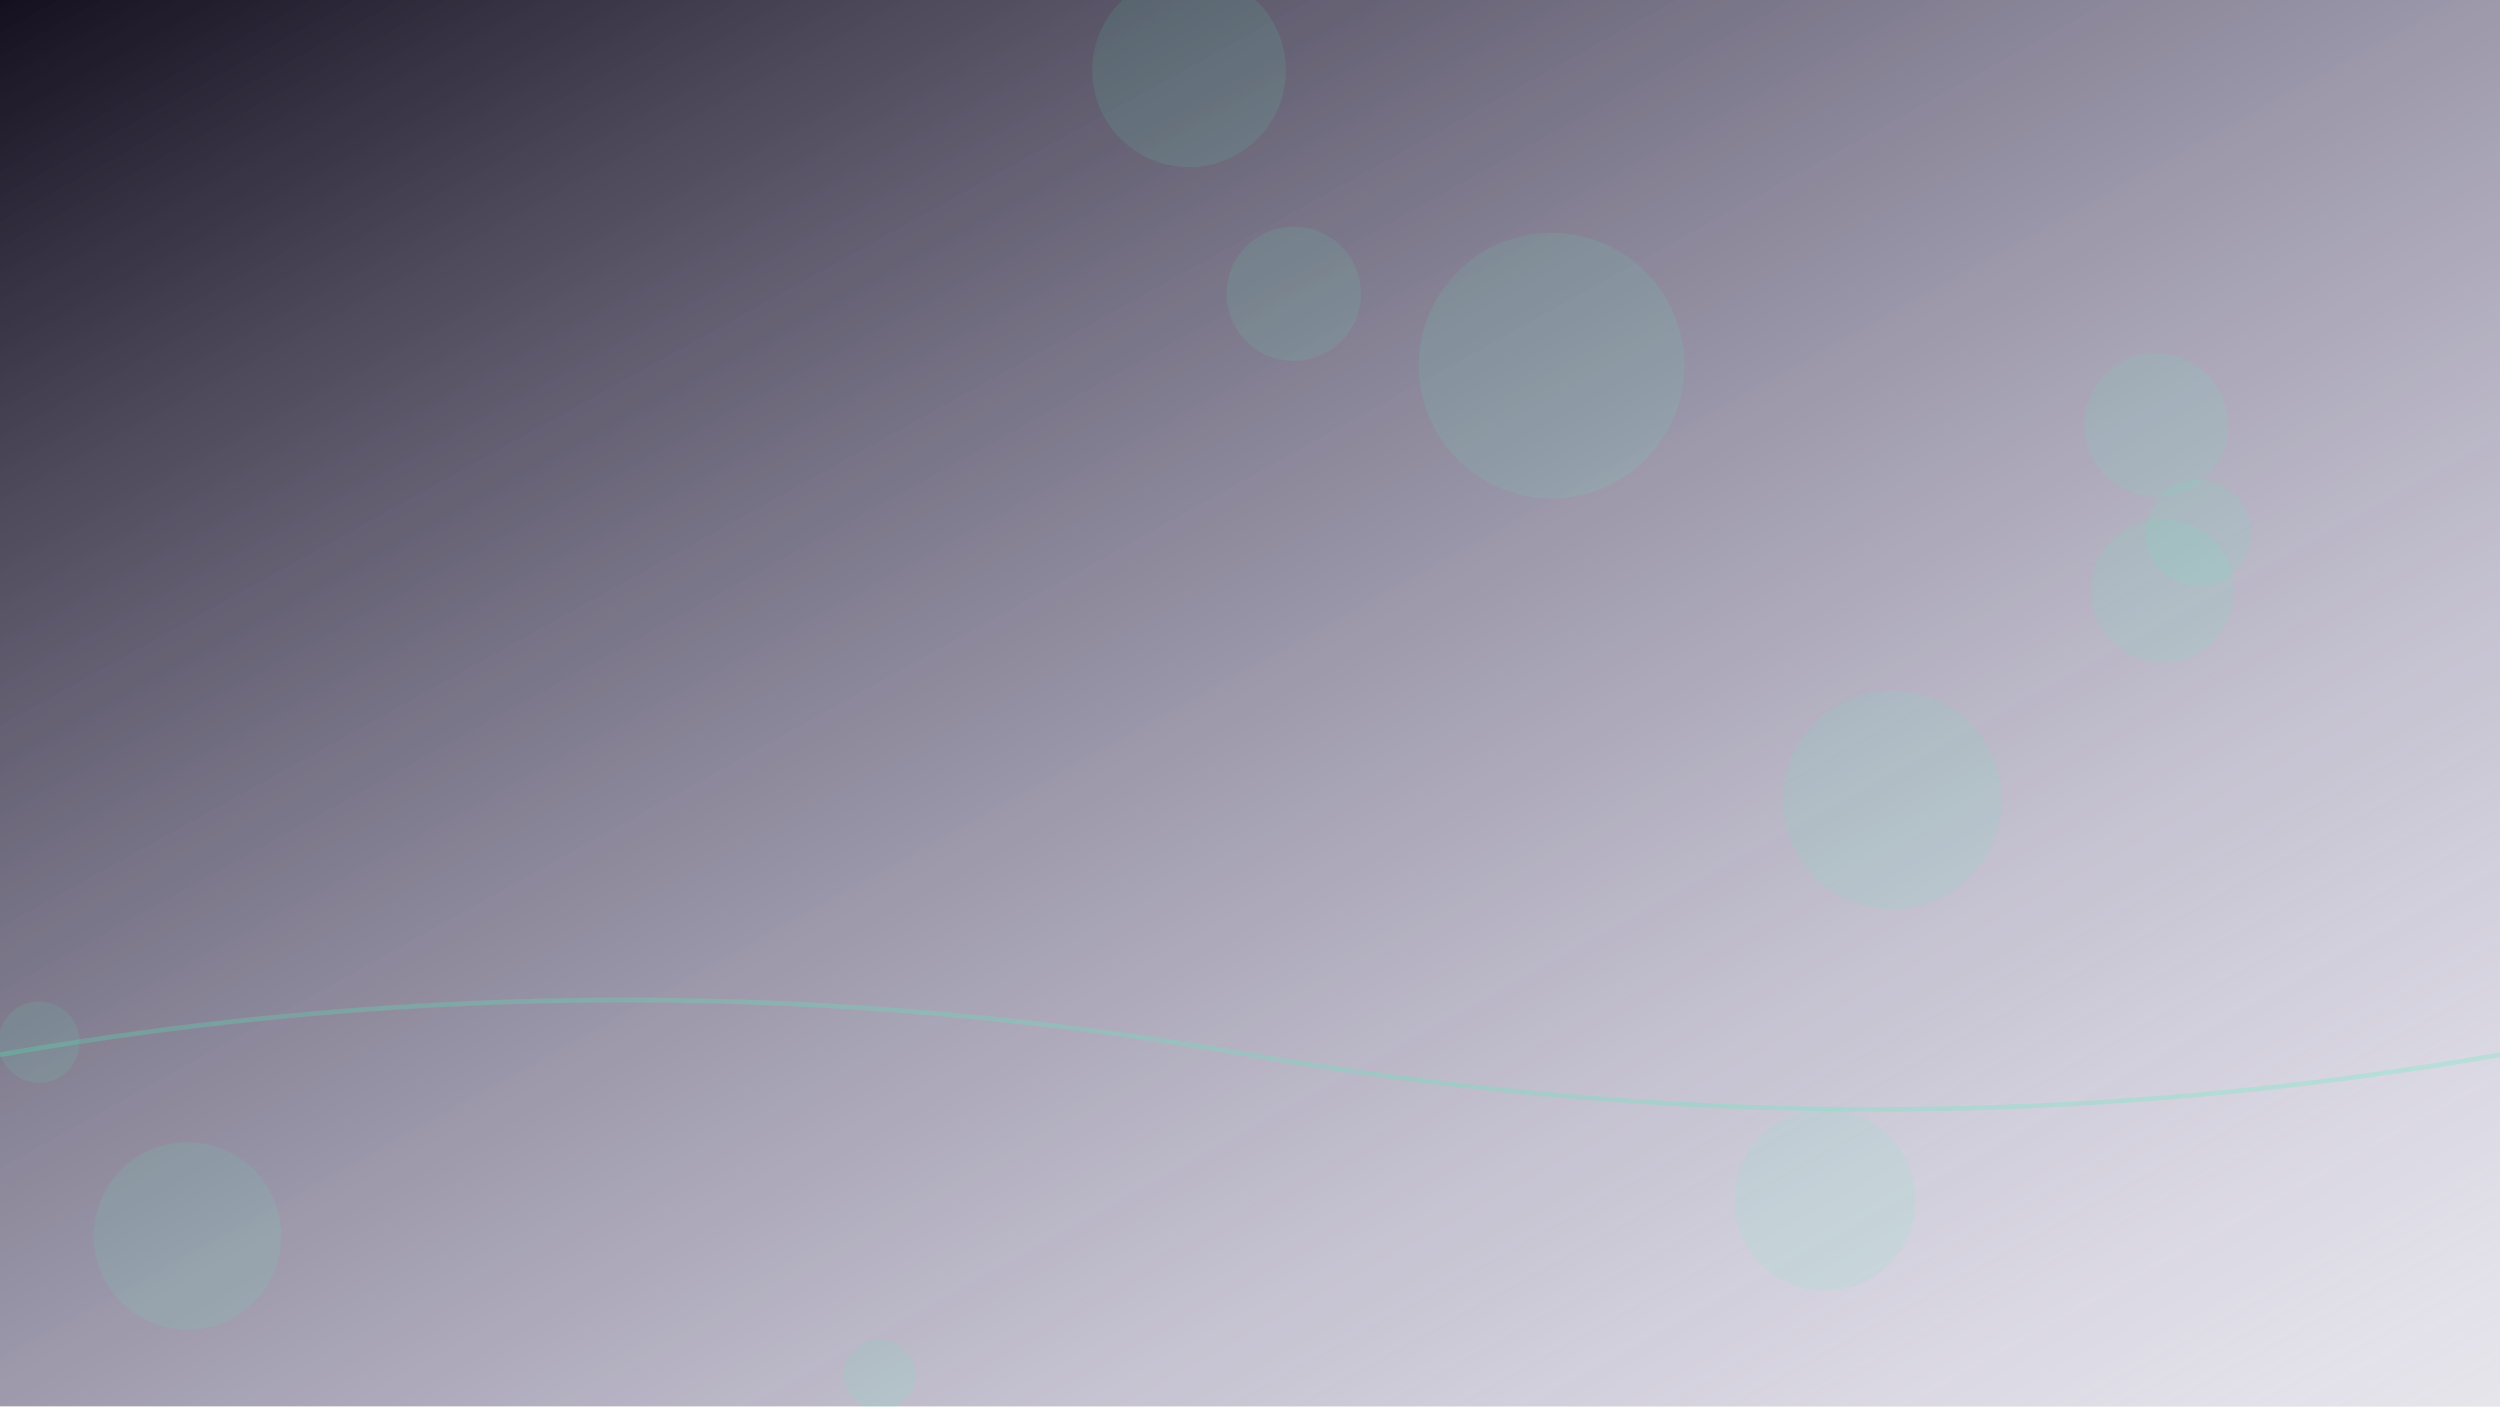
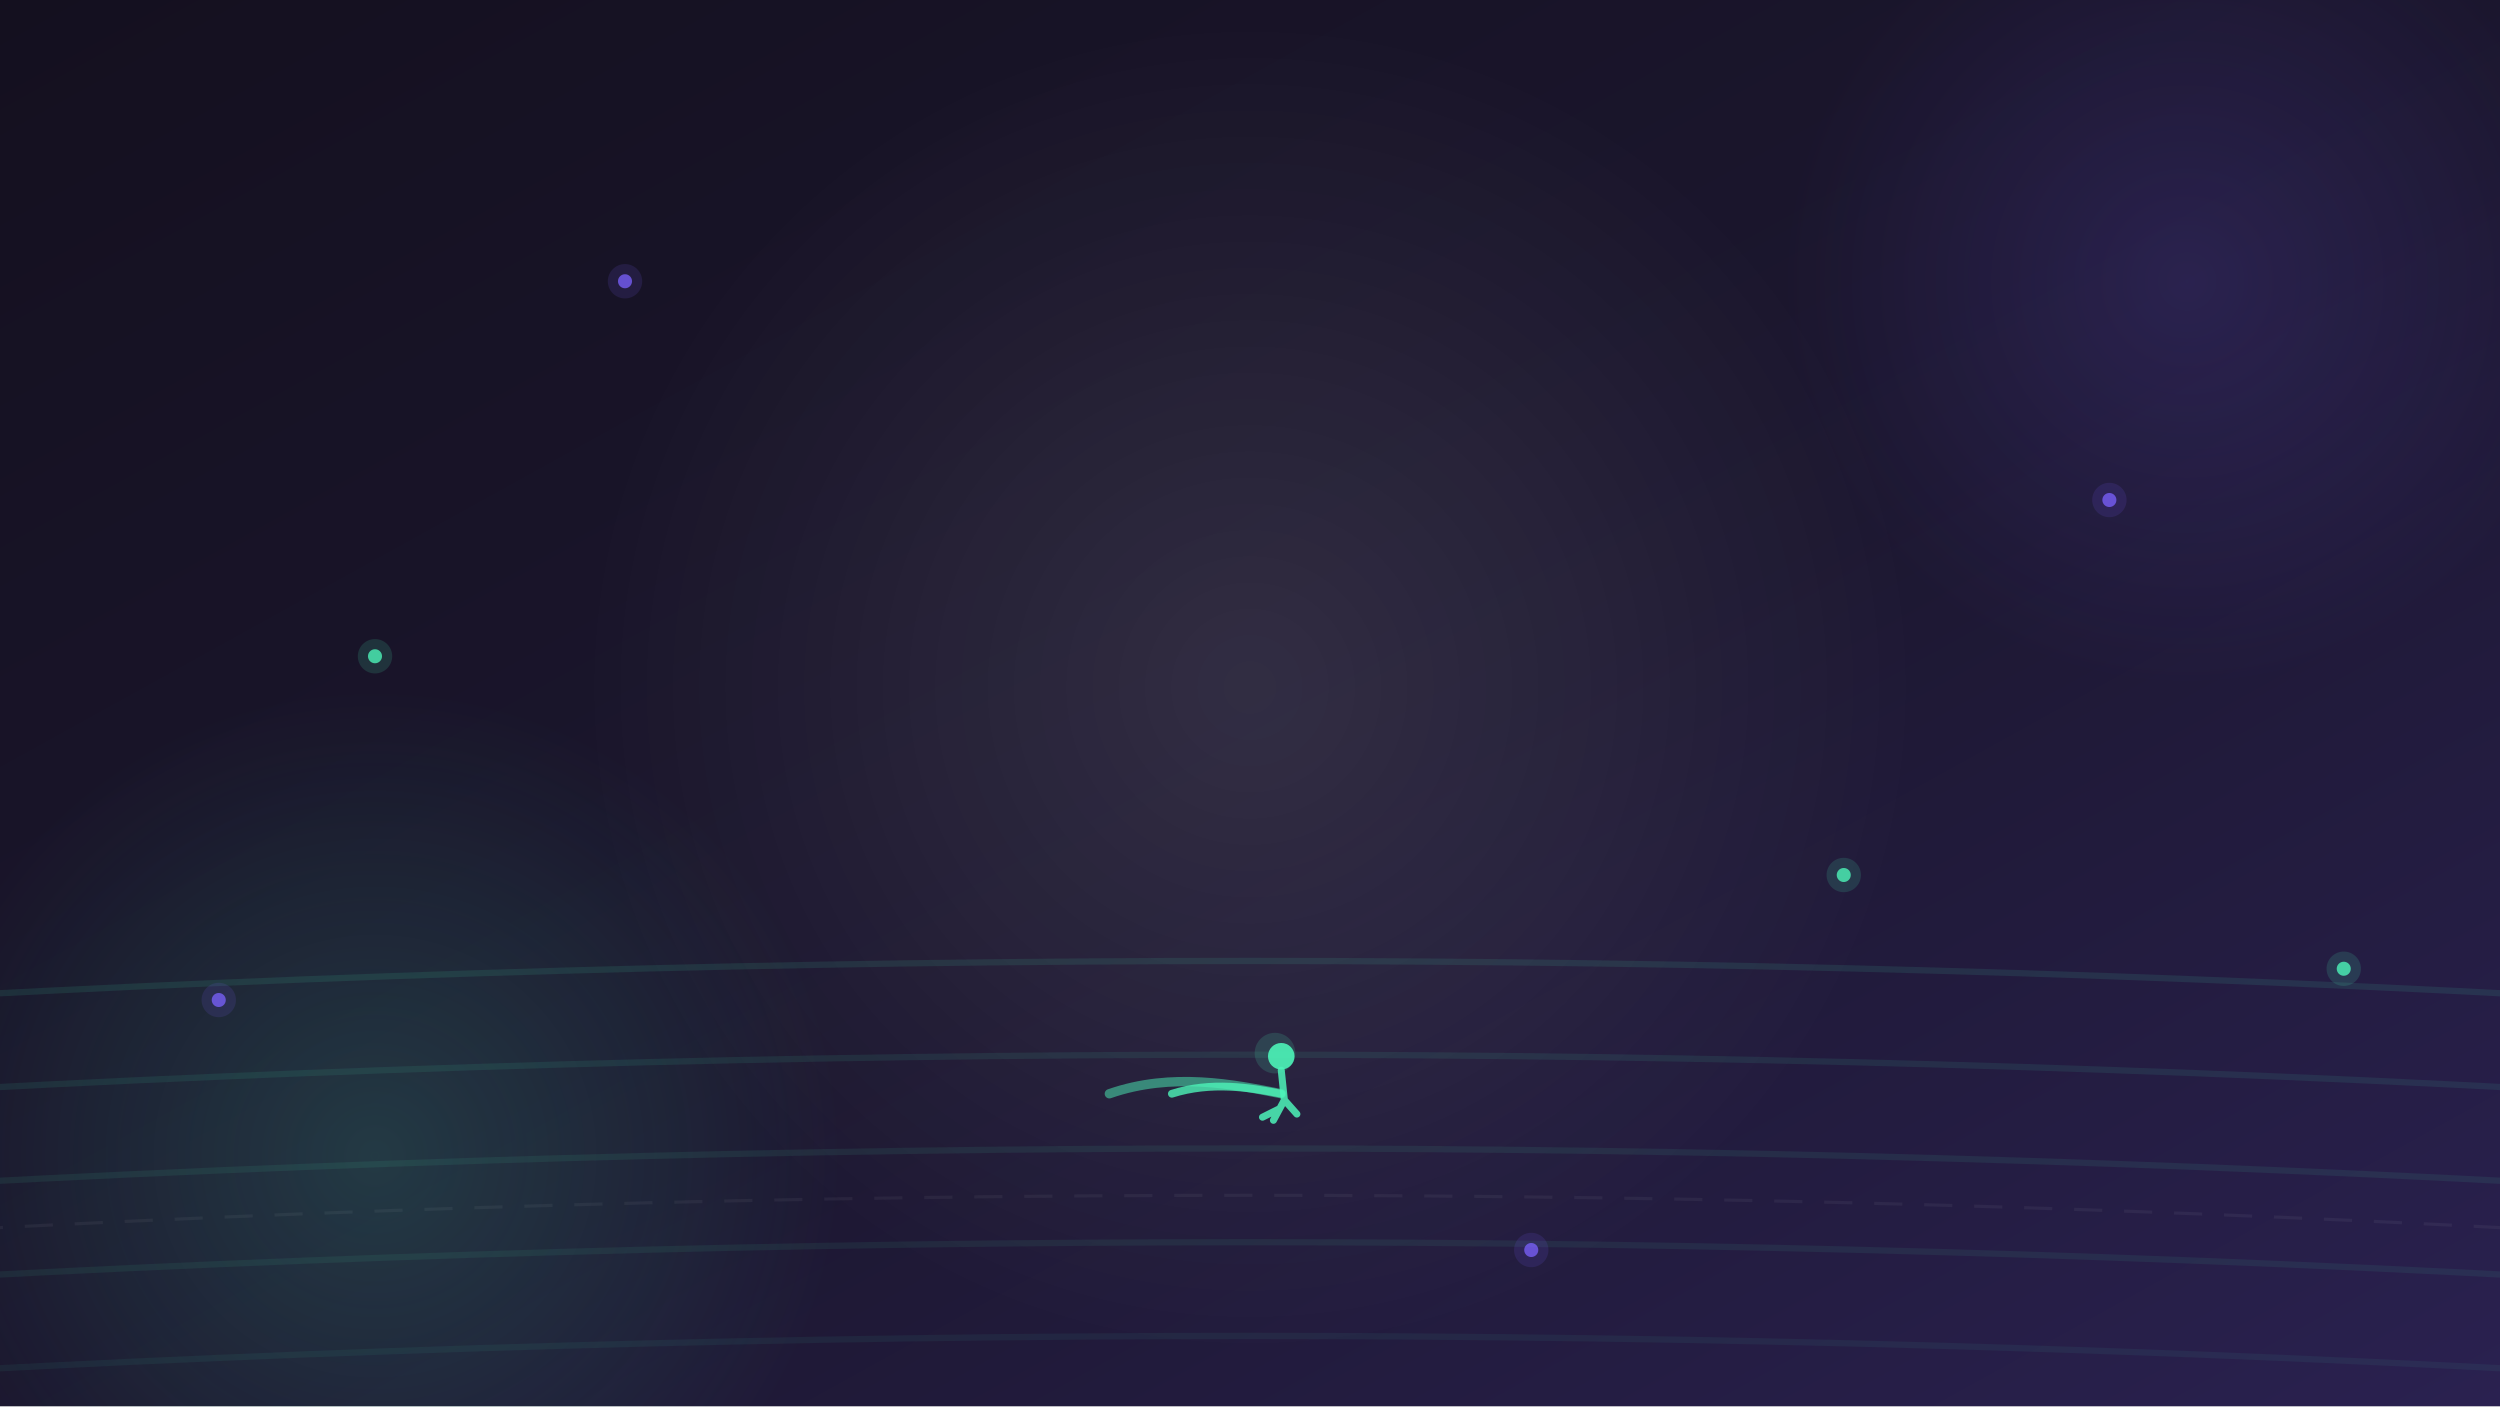
- <svg xmlns="http://www.w3.org/2000/svg" width="1600" height="900" viewBox="0 0 1600 900" role="img" aria-label="荧光跑道背景（横屏）">
+ <svg xmlns="http://www.w3.org/2000/svg" width="1600" height="900" viewBox="0 0 1600 900" role="img" aria-label="荧光夜跑对话背景（横屏）">
  <defs>
-     <linearGradient id="g" x1="0%" y1="0%" x2="100%" y2="100%">
+     <linearGradient id="bgGrad" x1="0%" y1="0%" x2="100%" y2="100%">
      <stop offset="0%" stop-color="#14101F" />
-       <stop offset="100%" stop-color="#A99FD022" />
+       <stop offset="55%" stop-color="#1C1730" />
+       <stop offset="100%" stop-color="#2A2150" />
    </linearGradient>
+     <radialGradient id="glow" cx="50%" cy="50%" r="50%">
+       <stop offset="0%" stop-color="#ffffff" stop-opacity="0.10" />
+       <stop offset="100%" stop-color="#ffffff" stop-opacity="0" />
+     </radialGradient>
+     <radialGradient id="mintGlow" cx="50%" cy="50%" r="50%">
+       <stop offset="0%" stop-color="#4DF3B8" stop-opacity="0.16" />
+       <stop offset="100%" stop-color="#4DF3B8" stop-opacity="0" />
+     </radialGradient>
+     <radialGradient id="purpleGlow" cx="50%" cy="50%" r="50%">
+       <stop offset="0%" stop-color="#7B61FF" stop-opacity="0.15" />
+       <stop offset="100%" stop-color="#7B61FF" stop-opacity="0" />
+     </radialGradient>
+     <g id="dotM">
+       <circle cx="0" cy="0" r="11" fill="#4DF3B8" fill-opacity="0.14" />
+       <circle cx="0" cy="0" r="4.5" fill="#4DF3B8" fill-opacity="0.8" />
+     </g>
+     <g id="dotP">
+       <circle cx="0" cy="0" r="11" fill="#7B61FF" fill-opacity="0.13" />
+       <circle cx="0" cy="0" r="4.5" fill="#7B61FF" fill-opacity="0.75" />
+     </g>
  </defs>
-   <rect width="1600" height="900" fill="url(#g)" />
-   <circle cx="1168" cy="768" r="58" fill="#4DF3B8" opacity="0.10" />
-   <circle cx="993" cy="234" r="85" fill="#4DF3B8" opacity="0.10" />
-   <circle cx="1384" cy="378" r="46" fill="#4DF3B8" opacity="0.10" />
-   <circle cx="828" cy="188" r="43" fill="#4DF3B8" opacity="0.10" />
-   <circle cx="563" cy="880" r="23" fill="#4DF3B8" opacity="0.10" />
-   <circle cx="25" cy="667" r="26" fill="#4DF3B8" opacity="0.10" />
-   <circle cx="1211" cy="512" r="70" fill="#4DF3B8" opacity="0.10" />
-   <circle cx="120" cy="791" r="60" fill="#4DF3B8" opacity="0.10" />
-   <circle cx="1380" cy="272" r="46" fill="#4DF3B8" opacity="0.10" />
-   <circle cx="761" cy="45" r="62" fill="#4DF3B8" opacity="0.10" />
-   <circle cx="1407" cy="341" r="34" fill="#4DF3B8" opacity="0.10" />
-   <path d="M0 675.0 q400.0 -70 800.0 0 q400.0 70 800.0 0" fill="none" stroke="#4DF3B8" stroke-width="3" opacity="0.24" />
+   <rect width="1600" height="900" fill="url(#bgGrad)" />
+   <circle cx="800" cy="440" r="430" fill="url(#glow)" />
+   <circle cx="240" cy="740" r="300" fill="url(#mintGlow)" />
+   <circle cx="1400" cy="180" r="260" fill="url(#purpleGlow)" />
+   <g fill="none" stroke-linecap="round">
+     <path d="M-80 640 Q 800 590 1680 640" stroke="#4DF3B8" stroke-opacity="0.10" stroke-width="4" />
+     <path d="M-80 700 Q 800 650 1680 700" stroke="#4DF3B8" stroke-opacity="0.09" stroke-width="4" />
+     <path d="M-80 760 Q 800 710 1680 760" stroke="#4DF3B8" stroke-opacity="0.08" stroke-width="4" />
+     <path d="M-80 820 Q 800 770 1680 820" stroke="#4DF3B8" stroke-opacity="0.07" stroke-width="4" />
+     <path d="M-80 880 Q 800 830 1680 880" stroke="#4DF3B8" stroke-opacity="0.06" stroke-width="4" />
+   </g>
+   <path d="M-80 790 Q 800 740 1680 790" fill="none" stroke="#FFFFFF" stroke-opacity="0.05" stroke-width="2" stroke-dasharray="18 14" />
+   <g transform="translate(820 700)">
+     <path d="M-110 0 C -70 -14 -30 -6 0 0" fill="none" stroke="#4DF3B8" stroke-opacity="0.5" stroke-width="6" stroke-linecap="round" />
+     <path d="M-70 0 C -45 -8 -20 -4 0 0" fill="none" stroke="#4DF3B8" stroke-opacity="0.8" stroke-width="5" stroke-linecap="round" />
+     <circle cx="0" cy="-24" r="8.5" fill="#4DF3B8" fill-opacity="0.9" />
+     <path d="M0 -15 L 2 4 M 2 4 L -5 17 M 2 4 L 10 13 M -2 10 L -12 15" fill="none" stroke="#4DF3B8" stroke-opacity="0.85" stroke-width="4.5" stroke-linecap="round" />
+     <circle cx="-4" cy="-26" r="13" fill="#4DF3B8" fill-opacity="0.15" />
+   </g>
+   <use href="#dotM" transform="translate(240 420)" />
+   <use href="#dotM" transform="translate(1180 560)" />
+   <use href="#dotM" transform="translate(1500 620)" />
+   <use href="#dotP" transform="translate(400 180)" />
+   <use href="#dotP" transform="translate(980 800)" />
+   <use href="#dotP" transform="translate(140 640)" />
+   <use href="#dotP" transform="translate(1350 320)" />
</svg>
